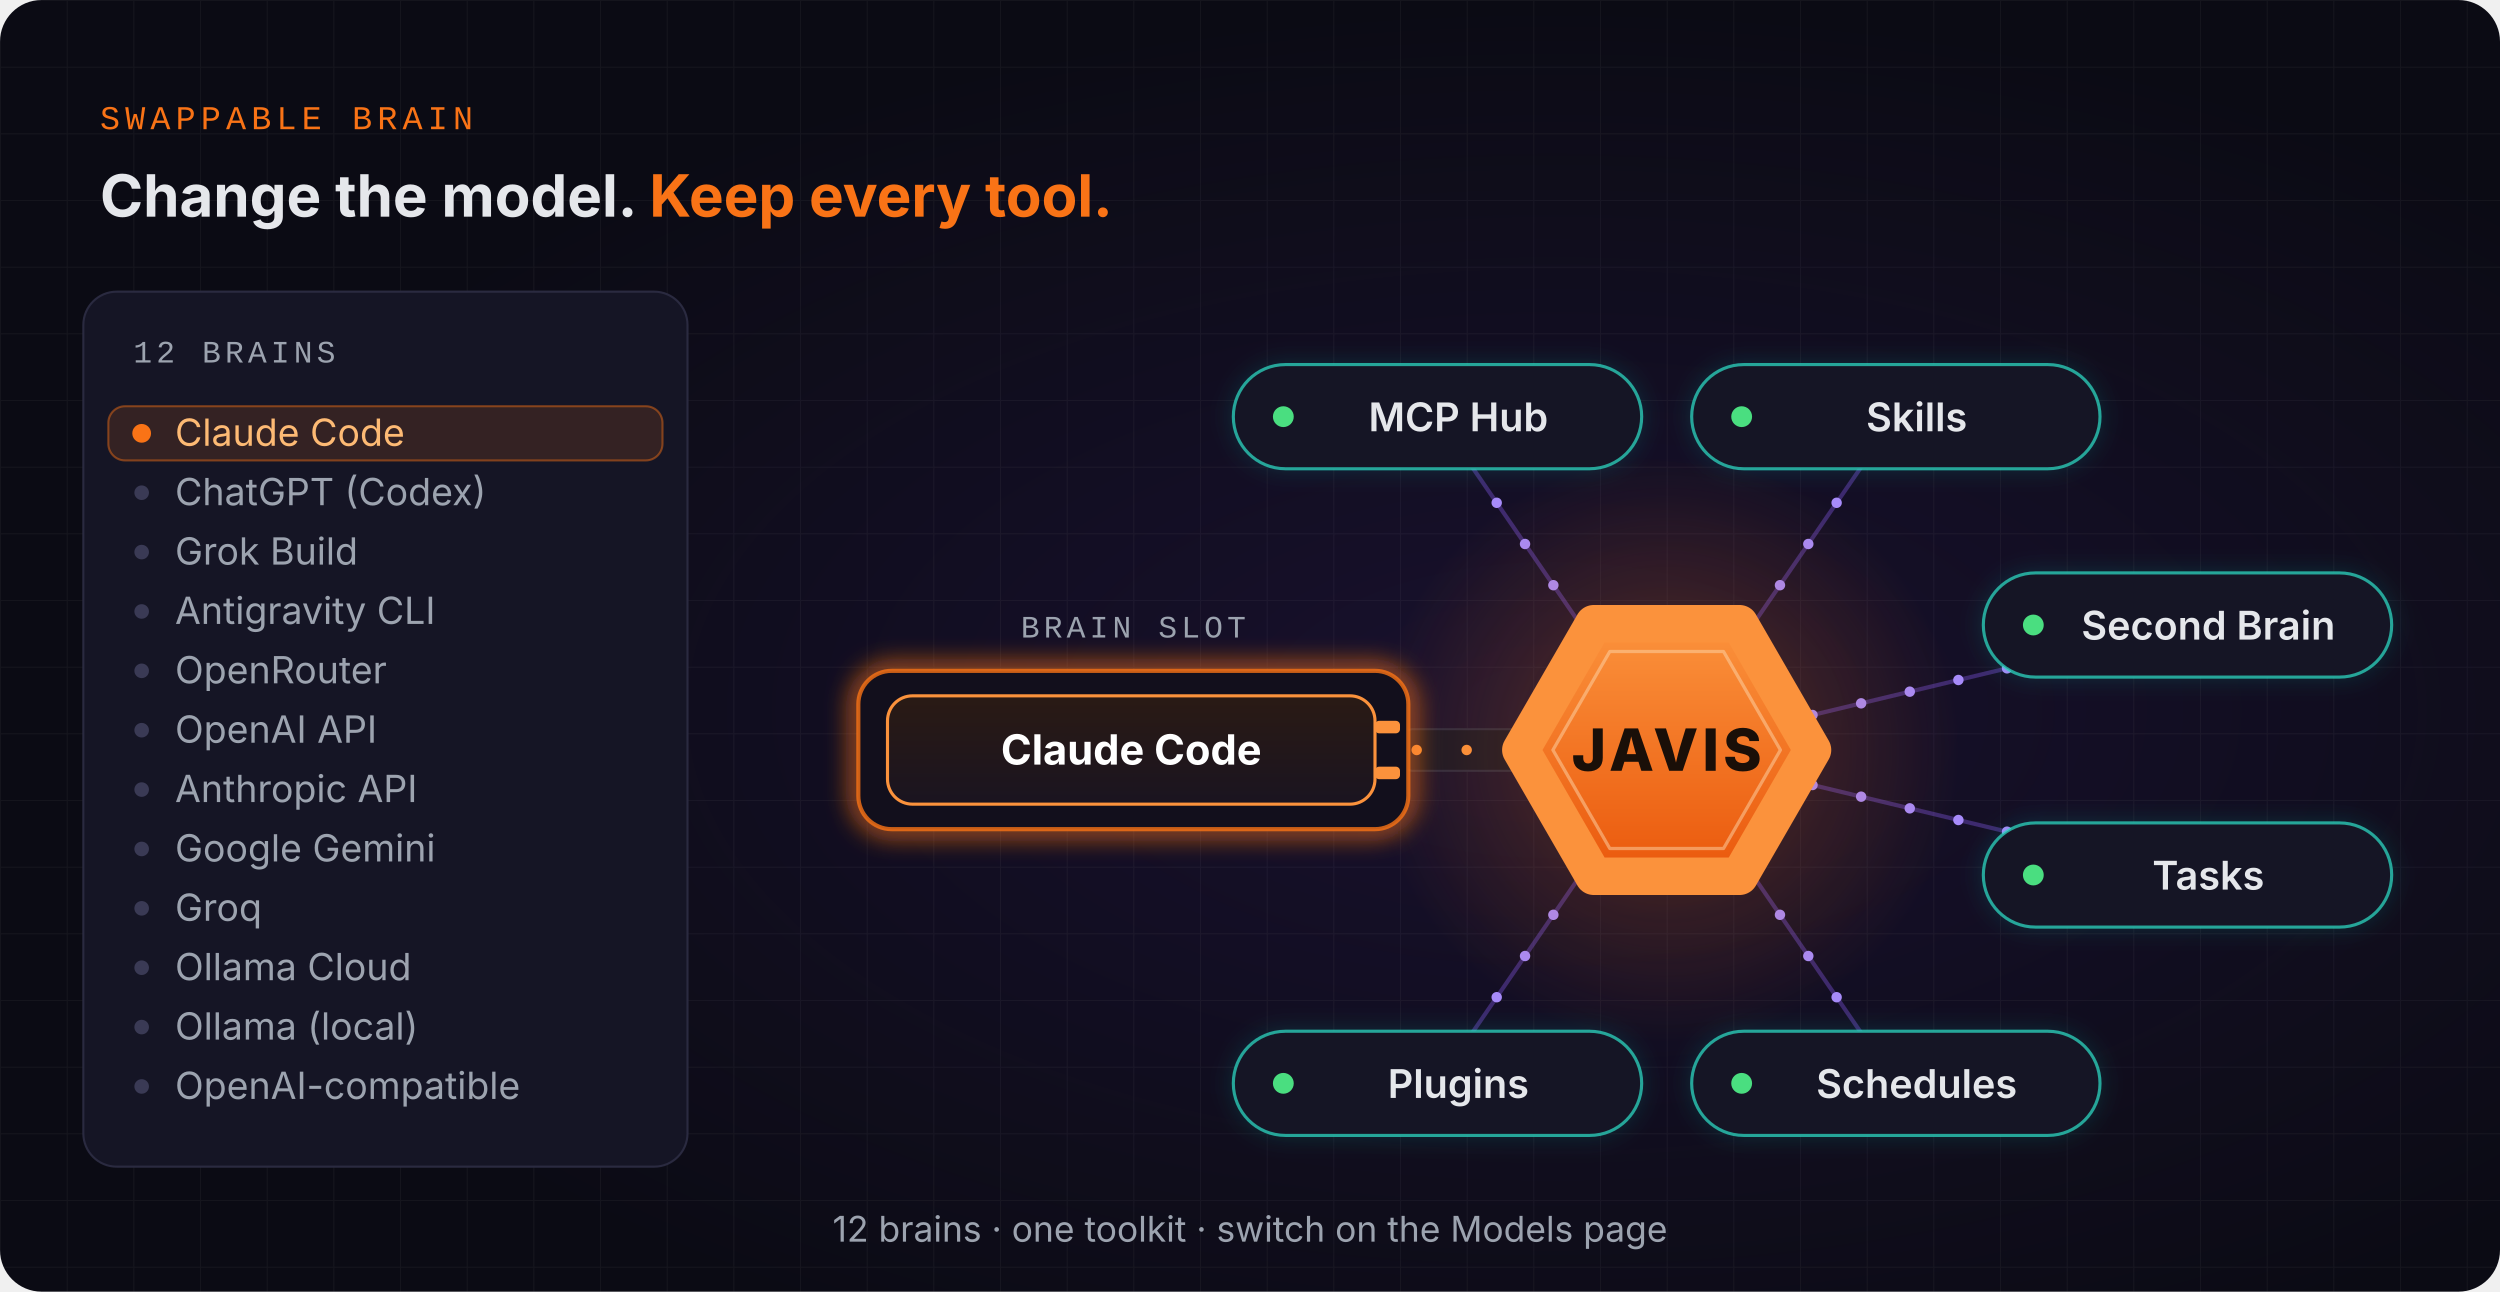
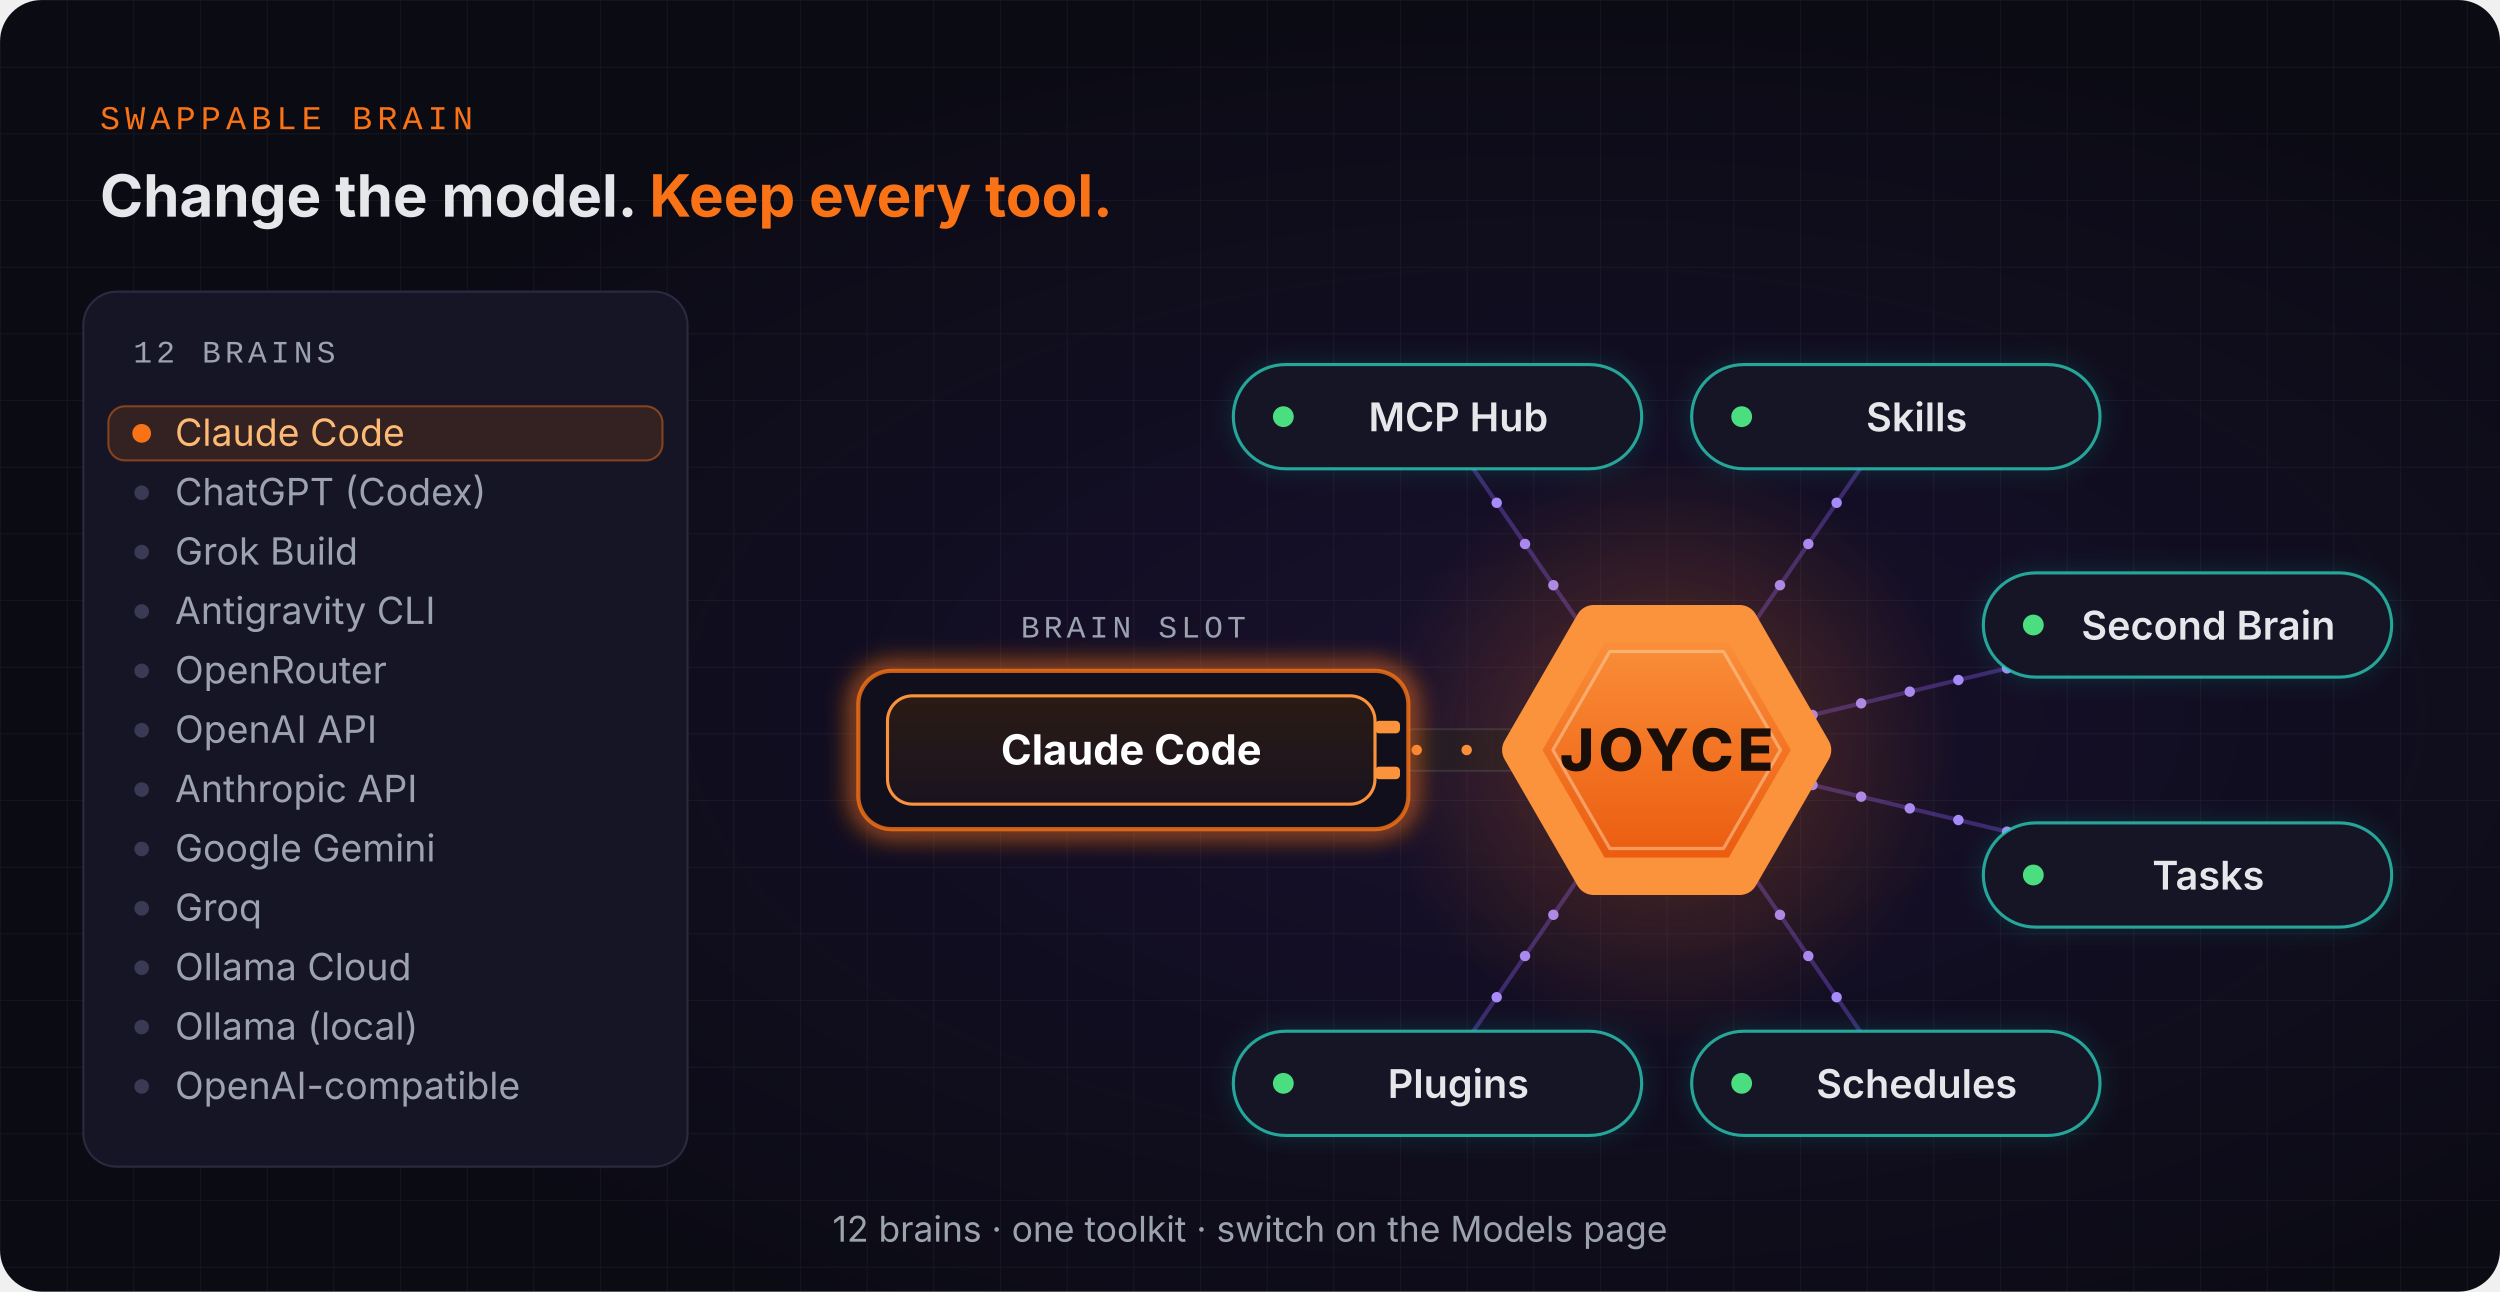
<svg xmlns="http://www.w3.org/2000/svg" viewBox="0 0 1200 620" role="img" aria-labelledby="t d">
  <style>
.c{opacity:0;animation:slot 12s linear infinite}
.c.on{opacity:1}
.hb{opacity:0;animation:hl 12s linear infinite}
.hb.on{opacity:1}
.rt{fill:#9ca3af;animation:ht 12s linear infinite}
.rt.on{fill:#fdba74}
.flow{animation:flow 1.2s linear infinite}
.pulse{animation:pulse 1s ease-out infinite}
.breath{opacity:.85;animation:breath 4s ease-in-out infinite}
@keyframes slot{0%{opacity:0;transform:translateX(-40px)}1.8%{opacity:1;transform:translateX(0)}7%{opacity:1;transform:translateY(0)}8.33%{opacity:0;transform:translateY(-18px)}100%{opacity:0;transform:translateY(-18px)}}
@keyframes hl{0%{opacity:0}1.2%{opacity:1}7.6%{opacity:1}8.33%{opacity:0}100%{opacity:0}}
@keyframes ht{0%{fill:#9ca3af}1.2%{fill:#fdba74}7.6%{fill:#fdba74}8.33%{fill:#9ca3af}100%{fill:#9ca3af}}
@keyframes flow{from{stroke-dashoffset:0}to{stroke-dashoffset:-24}}
@keyframes pulse{0%{opacity:.4}20%{opacity:1}100%{opacity:.4}}
@keyframes breath{0%,100%{opacity:.55}50%{opacity:.95}}
@media (prefers-reduced-motion: reduce){*{animation:none !important}}
</style>
  <defs>
    <radialGradient id="bgGlow" cx="0.62" cy="0.55" r="0.55">
      <stop offset="0" stop-color="#7c3aed" stop-opacity="0.12" />
      <stop offset="1" stop-color="#7c3aed" stop-opacity="0" />
    </radialGradient>
    <radialGradient id="coreGlow">
      <stop offset="0" stop-color="#f97316" stop-opacity="0.55" />
      <stop offset="0.5" stop-color="#f97316" stop-opacity="0.18" />
      <stop offset="1" stop-color="#f97316" stop-opacity="0" />
    </radialGradient>
    <linearGradient id="coreFill" x1="0" y1="0" x2="0" y2="1">
      <stop offset="0" stop-color="#fb923c" />
      <stop offset="1" stop-color="#ea580c" />
    </linearGradient>
    <linearGradient id="cardFill" x1="0" y1="0" x2="0" y2="1">
      <stop offset="0" stop-color="#2a1a14" />
      <stop offset="1" stop-color="#1a1420" />
    </linearGradient>
    <pattern id="grid" width="32" height="32" patternUnits="userSpaceOnUse">
      <path d="M32 0H0V32" fill="none" stroke="#ffffff" stroke-opacity="0.04" stroke-width="1" />
    </pattern>
    <filter id="blur" x="-30%" y="-60%" width="160%" height="220%">
      <feGaussianBlur stdDeviation="6" />
    </filter>
    <clipPath id="slotClip">
      <rect x="414" y="324" width="260" height="72" rx="14" />
    </clipPath>
    <clipPath id="bgClip">
      <rect width="1200" height="620" rx="20" />
    </clipPath>
  </defs>
  <rect width="1200" height="620" rx="20" fill="#0b0b14" />
  <g clip-path="url(#bgClip)">
    <rect width="1200" height="620" fill="url(#grid)" />
    <rect width="1200" height="620" fill="url(#bgGlow)" />
  </g>
  <text x="48" y="62" font-family="ui-monospace, 'SFMono-Regular', Consolas, 'Courier New', monospace" font-size="16" letter-spacing="2.5" fill="#f97316">SWAPPABLE BRAIN</text>
  <text x="48" y="104" font-family="Inter, 'Segoe UI', system-ui, -apple-system, Arial, sans-serif" font-size="28" font-weight="700" fill="#e5e7eb">Change the model. <tspan fill="#f97316">Keep every tool.</tspan>
  </text>
  <rect x="40" y="140" width="290" height="420" rx="16" fill="#151525" stroke="#2a2a40" />
  <text x="64" y="174" font-family="ui-monospace, 'SFMono-Regular', Consolas, 'Courier New', monospace" font-size="15" letter-spacing="2" fill="#9ca3af">12 BRAINS</text>
  <circle cx="68" cy="208.0" r="3.5" fill="#3a3a55" />
  <g class="hb on">
    <rect x="52" y="195.0" width="266" height="26" rx="8" fill="#f97316" fill-opacity="0.14" stroke="#f97316" stroke-opacity="0.45" />
    <circle cx="68" cy="208.0" r="4.5" fill="#f97316" />
  </g>
  <text class="rt on" x="84" y="214.0" font-family="Inter, 'Segoe UI', system-ui, -apple-system, Arial, sans-serif" font-size="18">Claude Code</text>
  <circle cx="68" cy="236.5" r="3.5" fill="#3a3a55" />
  <g class="hb" style="animation-delay:1s">
    <rect x="52" y="223.5" width="266" height="26" rx="8" fill="#f97316" fill-opacity="0.14" stroke="#f97316" stroke-opacity="0.45" />
    <circle cx="68" cy="236.5" r="4.5" fill="#f97316" />
  </g>
  <text class="rt" style="animation-delay:1s" x="84" y="242.5" font-family="Inter, 'Segoe UI', system-ui, -apple-system, Arial, sans-serif" font-size="18">ChatGPT (Codex)</text>
  <circle cx="68" cy="265.0" r="3.5" fill="#3a3a55" />
  <g class="hb" style="animation-delay:2s">
    <rect x="52" y="252.0" width="266" height="26" rx="8" fill="#f97316" fill-opacity="0.14" stroke="#f97316" stroke-opacity="0.45" />
    <circle cx="68" cy="265.0" r="4.5" fill="#f97316" />
  </g>
  <text class="rt" style="animation-delay:2s" x="84" y="271.0" font-family="Inter, 'Segoe UI', system-ui, -apple-system, Arial, sans-serif" font-size="18">Grok Build</text>
  <circle cx="68" cy="293.5" r="3.5" fill="#3a3a55" />
  <g class="hb" style="animation-delay:3s">
    <rect x="52" y="280.5" width="266" height="26" rx="8" fill="#f97316" fill-opacity="0.14" stroke="#f97316" stroke-opacity="0.45" />
    <circle cx="68" cy="293.5" r="4.5" fill="#f97316" />
  </g>
  <text class="rt" style="animation-delay:3s" x="84" y="299.5" font-family="Inter, 'Segoe UI', system-ui, -apple-system, Arial, sans-serif" font-size="18">Antigravity CLI</text>
  <circle cx="68" cy="322.0" r="3.5" fill="#3a3a55" />
  <g class="hb" style="animation-delay:4s">
    <rect x="52" y="309.0" width="266" height="26" rx="8" fill="#f97316" fill-opacity="0.14" stroke="#f97316" stroke-opacity="0.45" />
    <circle cx="68" cy="322.0" r="4.5" fill="#f97316" />
  </g>
  <text class="rt" style="animation-delay:4s" x="84" y="328.0" font-family="Inter, 'Segoe UI', system-ui, -apple-system, Arial, sans-serif" font-size="18">OpenRouter</text>
  <circle cx="68" cy="350.5" r="3.5" fill="#3a3a55" />
  <g class="hb" style="animation-delay:5s">
    <rect x="52" y="337.5" width="266" height="26" rx="8" fill="#f97316" fill-opacity="0.14" stroke="#f97316" stroke-opacity="0.45" />
    <circle cx="68" cy="350.5" r="4.5" fill="#f97316" />
  </g>
  <text class="rt" style="animation-delay:5s" x="84" y="356.5" font-family="Inter, 'Segoe UI', system-ui, -apple-system, Arial, sans-serif" font-size="18">OpenAI API</text>
  <circle cx="68" cy="379.0" r="3.5" fill="#3a3a55" />
  <g class="hb" style="animation-delay:6s">
    <rect x="52" y="366.0" width="266" height="26" rx="8" fill="#f97316" fill-opacity="0.14" stroke="#f97316" stroke-opacity="0.45" />
    <circle cx="68" cy="379.0" r="4.5" fill="#f97316" />
  </g>
  <text class="rt" style="animation-delay:6s" x="84" y="385.0" font-family="Inter, 'Segoe UI', system-ui, -apple-system, Arial, sans-serif" font-size="18">Anthropic API</text>
  <circle cx="68" cy="407.5" r="3.5" fill="#3a3a55" />
  <g class="hb" style="animation-delay:7s">
    <rect x="52" y="394.5" width="266" height="26" rx="8" fill="#f97316" fill-opacity="0.14" stroke="#f97316" stroke-opacity="0.45" />
    <circle cx="68" cy="407.5" r="4.5" fill="#f97316" />
  </g>
  <text class="rt" style="animation-delay:7s" x="84" y="413.5" font-family="Inter, 'Segoe UI', system-ui, -apple-system, Arial, sans-serif" font-size="18">Google Gemini</text>
  <circle cx="68" cy="436.0" r="3.5" fill="#3a3a55" />
  <g class="hb" style="animation-delay:8s">
    <rect x="52" y="423.0" width="266" height="26" rx="8" fill="#f97316" fill-opacity="0.14" stroke="#f97316" stroke-opacity="0.45" />
    <circle cx="68" cy="436.0" r="4.5" fill="#f97316" />
  </g>
  <text class="rt" style="animation-delay:8s" x="84" y="442.0" font-family="Inter, 'Segoe UI', system-ui, -apple-system, Arial, sans-serif" font-size="18">Groq</text>
  <circle cx="68" cy="464.5" r="3.5" fill="#3a3a55" />
  <g class="hb" style="animation-delay:9s">
    <rect x="52" y="451.5" width="266" height="26" rx="8" fill="#f97316" fill-opacity="0.14" stroke="#f97316" stroke-opacity="0.45" />
    <circle cx="68" cy="464.5" r="4.5" fill="#f97316" />
  </g>
  <text class="rt" style="animation-delay:9s" x="84" y="470.5" font-family="Inter, 'Segoe UI', system-ui, -apple-system, Arial, sans-serif" font-size="18">Ollama Cloud</text>
  <circle cx="68" cy="493.0" r="3.5" fill="#3a3a55" />
  <g class="hb" style="animation-delay:10s">
    <rect x="52" y="480.0" width="266" height="26" rx="8" fill="#f97316" fill-opacity="0.14" stroke="#f97316" stroke-opacity="0.45" />
    <circle cx="68" cy="493.0" r="4.5" fill="#f97316" />
  </g>
  <text class="rt" style="animation-delay:10s" x="84" y="499.0" font-family="Inter, 'Segoe UI', system-ui, -apple-system, Arial, sans-serif" font-size="18">Ollama (local)</text>
  <circle cx="68" cy="521.5" r="3.5" fill="#3a3a55" />
  <g class="hb" style="animation-delay:11s">
    <rect x="52" y="508.5" width="266" height="26" rx="8" fill="#f97316" fill-opacity="0.14" stroke="#f97316" stroke-opacity="0.45" />
    <circle cx="68" cy="521.5" r="4.5" fill="#f97316" />
  </g>
  <text class="rt" style="animation-delay:11s" x="84" y="527.5" font-family="Inter, 'Segoe UI', system-ui, -apple-system, Arial, sans-serif" font-size="18">OpenAI-compatible</text>
  <line x1="800" y1="360" x2="690" y2="200" stroke="#8b5cf6" stroke-opacity="0.35" stroke-width="2" />
  <line class="flow" x1="800" y1="360" x2="690" y2="200" stroke="#a78bfa" stroke-width="5" stroke-linecap="round" stroke-dasharray="0 24" />
  <line x1="800" y1="360" x2="910" y2="200" stroke="#8b5cf6" stroke-opacity="0.35" stroke-width="2" />
  <line class="flow" x1="800" y1="360" x2="910" y2="200" stroke="#a78bfa" stroke-width="5" stroke-linecap="round" stroke-dasharray="0 24" />
  <line x1="800" y1="360" x2="1050" y2="300" stroke="#8b5cf6" stroke-opacity="0.35" stroke-width="2" />
  <line class="flow" x1="800" y1="360" x2="1050" y2="300" stroke="#a78bfa" stroke-width="5" stroke-linecap="round" stroke-dasharray="0 24" />
  <line x1="800" y1="360" x2="1050" y2="420" stroke="#8b5cf6" stroke-opacity="0.35" stroke-width="2" />
  <line class="flow" x1="800" y1="360" x2="1050" y2="420" stroke="#a78bfa" stroke-width="5" stroke-linecap="round" stroke-dasharray="0 24" />
  <line x1="800" y1="360" x2="910" y2="520" stroke="#8b5cf6" stroke-opacity="0.35" stroke-width="2" />
  <line class="flow" x1="800" y1="360" x2="910" y2="520" stroke="#a78bfa" stroke-width="5" stroke-linecap="round" stroke-dasharray="0 24" />
  <line x1="800" y1="360" x2="690" y2="520" stroke="#8b5cf6" stroke-opacity="0.35" stroke-width="2" />
  <line class="flow" x1="800" y1="360" x2="690" y2="520" stroke="#a78bfa" stroke-width="5" stroke-linecap="round" stroke-dasharray="0 24" />
  <rect x="674" y="350" width="62" height="20" rx="4" fill="#151525" stroke="#2a2a40" />
  <line class="flow" x1="680" y1="360" x2="736" y2="360" stroke="#fb923c" stroke-width="5" stroke-linecap="round" stroke-dasharray="0 24" />
  <circle class="breath" cx="800" cy="360" r="140" fill="url(#coreGlow)" />
  <polygon points="870.0,360.0 835.0,420.6 765.0,420.6 730.0,360.0 765.0,299.4 835.0,299.4" fill="url(#coreFill)" stroke="#fb923c" stroke-width="18" stroke-linejoin="round" />
  <polygon points="870.0,360.0 835.0,420.6 765.0,420.6 730.0,360.0 765.0,299.4 835.0,299.4" fill="none" stroke="#fed7aa" stroke-opacity="0.5" stroke-width="2" stroke-linejoin="round" transform="translate(800 360) scale(0.78) translate(-800 -360)" />
-   <text x="800" y="370" text-anchor="middle" font-family="Inter, 'Segoe UI', system-ui, -apple-system, Arial, sans-serif" font-size="28" font-weight="800" letter-spacing="2" fill="#1a0f08">JAVIS</text>
+   <text x="800" y="370" text-anchor="middle" font-family="Inter, 'Segoe UI', system-ui, -apple-system, Arial, sans-serif" font-size="28" font-weight="800" letter-spacing="2" fill="#1a0f08">JOYCE</text>
  <rect x="592.0" y="175" width="196" height="50" rx="25" fill="#2dd4bf" fill-opacity="0.18" filter="url(#blur)" />
  <rect x="592.0" y="175" width="196" height="50" rx="25" fill="#151525" stroke="#2dd4bf" stroke-opacity="0.75" stroke-width="1.5" />
  <circle cx="616.0" cy="200" r="5" fill="#4ade80" />
  <text x="700" y="207" text-anchor="middle" font-family="Inter, 'Segoe UI', system-ui, -apple-system, Arial, sans-serif" font-size="19" font-weight="600" fill="#e5e7eb">MCP Hub</text>
  <rect x="812.0" y="175" width="196" height="50" rx="25" fill="#2dd4bf" fill-opacity="0.18" filter="url(#blur)" />
  <rect x="812.0" y="175" width="196" height="50" rx="25" fill="#151525" stroke="#2dd4bf" stroke-opacity="0.75" stroke-width="1.5" />
  <circle cx="836.0" cy="200" r="5" fill="#4ade80" />
  <text x="920" y="207" text-anchor="middle" font-family="Inter, 'Segoe UI', system-ui, -apple-system, Arial, sans-serif" font-size="19" font-weight="600" fill="#e5e7eb">Skills</text>
  <rect x="952.0" y="275" width="196" height="50" rx="25" fill="#2dd4bf" fill-opacity="0.18" filter="url(#blur)" />
  <rect x="952.0" y="275" width="196" height="50" rx="25" fill="#151525" stroke="#2dd4bf" stroke-opacity="0.75" stroke-width="1.5" />
  <circle cx="976.0" cy="300" r="5" fill="#4ade80" />
  <text x="1060" y="307" text-anchor="middle" font-family="Inter, 'Segoe UI', system-ui, -apple-system, Arial, sans-serif" font-size="19" font-weight="600" fill="#e5e7eb">Second Brain</text>
  <rect x="952.0" y="395" width="196" height="50" rx="25" fill="#2dd4bf" fill-opacity="0.18" filter="url(#blur)" />
  <rect x="952.0" y="395" width="196" height="50" rx="25" fill="#151525" stroke="#2dd4bf" stroke-opacity="0.75" stroke-width="1.5" />
  <circle cx="976.0" cy="420" r="5" fill="#4ade80" />
  <text x="1060" y="427" text-anchor="middle" font-family="Inter, 'Segoe UI', system-ui, -apple-system, Arial, sans-serif" font-size="19" font-weight="600" fill="#e5e7eb">Tasks</text>
  <rect x="812.0" y="495" width="196" height="50" rx="25" fill="#2dd4bf" fill-opacity="0.18" filter="url(#blur)" />
  <rect x="812.0" y="495" width="196" height="50" rx="25" fill="#151525" stroke="#2dd4bf" stroke-opacity="0.75" stroke-width="1.5" />
  <circle cx="836.0" cy="520" r="5" fill="#4ade80" />
  <text x="920" y="527" text-anchor="middle" font-family="Inter, 'Segoe UI', system-ui, -apple-system, Arial, sans-serif" font-size="19" font-weight="600" fill="#e5e7eb">Schedules</text>
  <rect x="592.0" y="495" width="196" height="50" rx="25" fill="#2dd4bf" fill-opacity="0.18" filter="url(#blur)" />
  <rect x="592.0" y="495" width="196" height="50" rx="25" fill="#151525" stroke="#2dd4bf" stroke-opacity="0.75" stroke-width="1.5" />
  <circle cx="616.0" cy="520" r="5" fill="#4ade80" />
  <text x="700" y="527" text-anchor="middle" font-family="Inter, 'Segoe UI', system-ui, -apple-system, Arial, sans-serif" font-size="19" font-weight="600" fill="#e5e7eb">Plugins</text>
  <text x="544" y="306" text-anchor="middle" font-family="ui-monospace, 'SFMono-Regular', Consolas, 'Courier New', monospace" font-size="15" letter-spacing="2" fill="#9ca3af">BRAIN SLOT</text>
  <rect class="pulse" x="412" y="322" width="264" height="76" rx="16" fill="none" stroke="#f97316" stroke-width="6" filter="url(#blur)" />
  <rect x="412" y="322" width="264" height="76" rx="16" fill="#120f1c" stroke="#f97316" stroke-opacity="0.8" stroke-width="2" />
  <g clip-path="url(#slotClip)">
    <g class="c on">
      <rect x="426" y="334" width="234" height="52" rx="12" fill="url(#cardFill)" stroke="#fb923c" stroke-width="1.5" />
      <rect x="660" y="346" width="12" height="6" rx="2" fill="#fb923c" />
      <rect x="660" y="368" width="12" height="6" rx="2" fill="#fb923c" />
      <text x="543" y="367" text-anchor="middle" font-family="Inter, 'Segoe UI', system-ui, -apple-system, Arial, sans-serif" font-size="20" font-weight="700" fill="#ffffff">Claude Code</text>
    </g>
    <g class="c" style="animation-delay:1s">
      <rect x="426" y="334" width="234" height="52" rx="12" fill="url(#cardFill)" stroke="#fb923c" stroke-width="1.5" />
      <rect x="660" y="346" width="12" height="6" rx="2" fill="#fb923c" />
      <rect x="660" y="368" width="12" height="6" rx="2" fill="#fb923c" />
      <text x="543" y="367" text-anchor="middle" font-family="Inter, 'Segoe UI', system-ui, -apple-system, Arial, sans-serif" font-size="20" font-weight="700" fill="#ffffff">ChatGPT (Codex)</text>
    </g>
    <g class="c" style="animation-delay:2s">
      <rect x="426" y="334" width="234" height="52" rx="12" fill="url(#cardFill)" stroke="#fb923c" stroke-width="1.5" />
      <rect x="660" y="346" width="12" height="6" rx="2" fill="#fb923c" />
      <rect x="660" y="368" width="12" height="6" rx="2" fill="#fb923c" />
      <text x="543" y="367" text-anchor="middle" font-family="Inter, 'Segoe UI', system-ui, -apple-system, Arial, sans-serif" font-size="20" font-weight="700" fill="#ffffff">Grok Build</text>
    </g>
    <g class="c" style="animation-delay:3s">
      <rect x="426" y="334" width="234" height="52" rx="12" fill="url(#cardFill)" stroke="#fb923c" stroke-width="1.5" />
      <rect x="660" y="346" width="12" height="6" rx="2" fill="#fb923c" />
      <rect x="660" y="368" width="12" height="6" rx="2" fill="#fb923c" />
      <text x="543" y="367" text-anchor="middle" font-family="Inter, 'Segoe UI', system-ui, -apple-system, Arial, sans-serif" font-size="20" font-weight="700" fill="#ffffff">Antigravity CLI</text>
    </g>
    <g class="c" style="animation-delay:4s">
      <rect x="426" y="334" width="234" height="52" rx="12" fill="url(#cardFill)" stroke="#fb923c" stroke-width="1.5" />
      <rect x="660" y="346" width="12" height="6" rx="2" fill="#fb923c" />
      <rect x="660" y="368" width="12" height="6" rx="2" fill="#fb923c" />
      <text x="543" y="367" text-anchor="middle" font-family="Inter, 'Segoe UI', system-ui, -apple-system, Arial, sans-serif" font-size="20" font-weight="700" fill="#ffffff">OpenRouter</text>
    </g>
    <g class="c" style="animation-delay:5s">
      <rect x="426" y="334" width="234" height="52" rx="12" fill="url(#cardFill)" stroke="#fb923c" stroke-width="1.5" />
      <rect x="660" y="346" width="12" height="6" rx="2" fill="#fb923c" />
      <rect x="660" y="368" width="12" height="6" rx="2" fill="#fb923c" />
      <text x="543" y="367" text-anchor="middle" font-family="Inter, 'Segoe UI', system-ui, -apple-system, Arial, sans-serif" font-size="20" font-weight="700" fill="#ffffff">OpenAI API</text>
    </g>
    <g class="c" style="animation-delay:6s">
      <rect x="426" y="334" width="234" height="52" rx="12" fill="url(#cardFill)" stroke="#fb923c" stroke-width="1.5" />
      <rect x="660" y="346" width="12" height="6" rx="2" fill="#fb923c" />
      <rect x="660" y="368" width="12" height="6" rx="2" fill="#fb923c" />
      <text x="543" y="367" text-anchor="middle" font-family="Inter, 'Segoe UI', system-ui, -apple-system, Arial, sans-serif" font-size="20" font-weight="700" fill="#ffffff">Anthropic API</text>
    </g>
    <g class="c" style="animation-delay:7s">
      <rect x="426" y="334" width="234" height="52" rx="12" fill="url(#cardFill)" stroke="#fb923c" stroke-width="1.5" />
      <rect x="660" y="346" width="12" height="6" rx="2" fill="#fb923c" />
      <rect x="660" y="368" width="12" height="6" rx="2" fill="#fb923c" />
      <text x="543" y="367" text-anchor="middle" font-family="Inter, 'Segoe UI', system-ui, -apple-system, Arial, sans-serif" font-size="20" font-weight="700" fill="#ffffff">Google Gemini</text>
    </g>
    <g class="c" style="animation-delay:8s">
      <rect x="426" y="334" width="234" height="52" rx="12" fill="url(#cardFill)" stroke="#fb923c" stroke-width="1.5" />
      <rect x="660" y="346" width="12" height="6" rx="2" fill="#fb923c" />
      <rect x="660" y="368" width="12" height="6" rx="2" fill="#fb923c" />
      <text x="543" y="367" text-anchor="middle" font-family="Inter, 'Segoe UI', system-ui, -apple-system, Arial, sans-serif" font-size="20" font-weight="700" fill="#ffffff">Groq</text>
    </g>
    <g class="c" style="animation-delay:9s">
      <rect x="426" y="334" width="234" height="52" rx="12" fill="url(#cardFill)" stroke="#fb923c" stroke-width="1.5" />
      <rect x="660" y="346" width="12" height="6" rx="2" fill="#fb923c" />
      <rect x="660" y="368" width="12" height="6" rx="2" fill="#fb923c" />
      <text x="543" y="367" text-anchor="middle" font-family="Inter, 'Segoe UI', system-ui, -apple-system, Arial, sans-serif" font-size="20" font-weight="700" fill="#ffffff">Ollama Cloud</text>
    </g>
    <g class="c" style="animation-delay:10s">
      <rect x="426" y="334" width="234" height="52" rx="12" fill="url(#cardFill)" stroke="#fb923c" stroke-width="1.5" />
      <rect x="660" y="346" width="12" height="6" rx="2" fill="#fb923c" />
      <rect x="660" y="368" width="12" height="6" rx="2" fill="#fb923c" />
      <text x="543" y="367" text-anchor="middle" font-family="Inter, 'Segoe UI', system-ui, -apple-system, Arial, sans-serif" font-size="20" font-weight="700" fill="#ffffff">Ollama (local)</text>
    </g>
    <g class="c" style="animation-delay:11s">
      <rect x="426" y="334" width="234" height="52" rx="12" fill="url(#cardFill)" stroke="#fb923c" stroke-width="1.5" />
      <rect x="660" y="346" width="12" height="6" rx="2" fill="#fb923c" />
      <rect x="660" y="368" width="12" height="6" rx="2" fill="#fb923c" />
      <text x="543" y="367" text-anchor="middle" font-family="Inter, 'Segoe UI', system-ui, -apple-system, Arial, sans-serif" font-size="20" font-weight="700" fill="#ffffff">OpenAI-compatible</text>
    </g>
  </g>
  <text x="600" y="596" text-anchor="middle" font-family="Inter, 'Segoe UI', system-ui, -apple-system, Arial, sans-serif" font-size="17" fill="#9ca3af">12 brains · one toolkit · switch on the Models page</text>
</svg>
